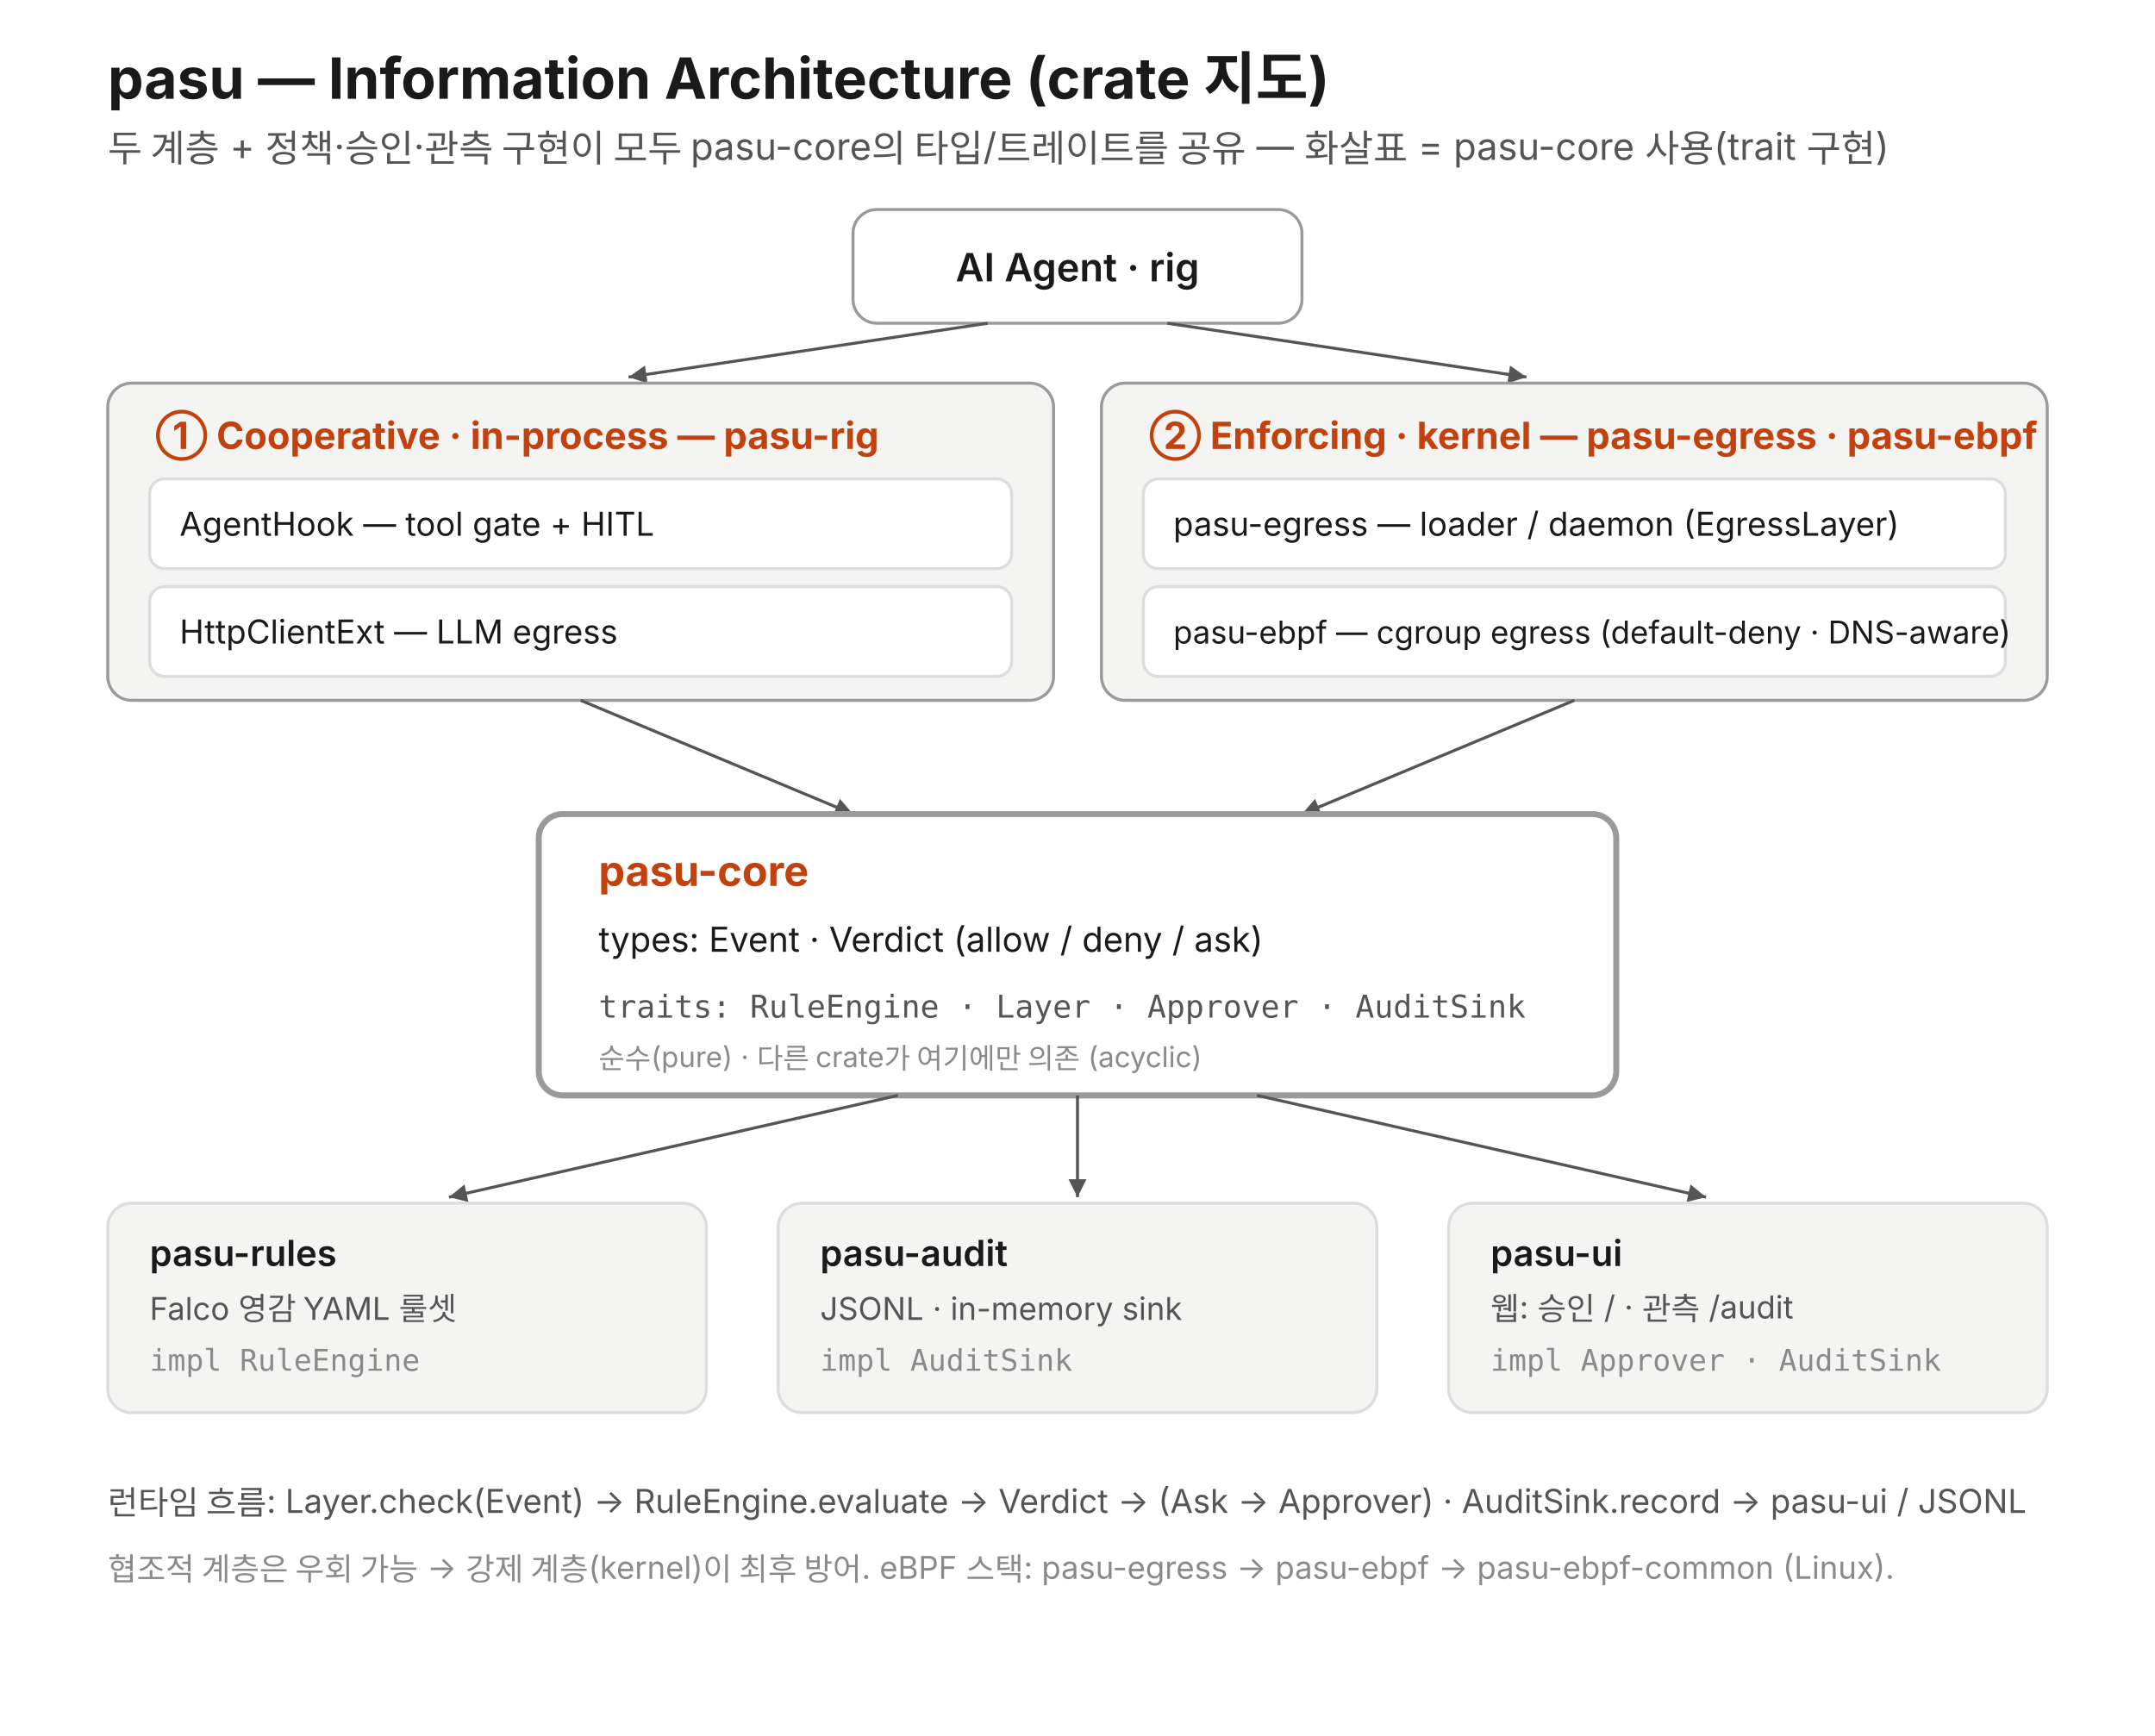
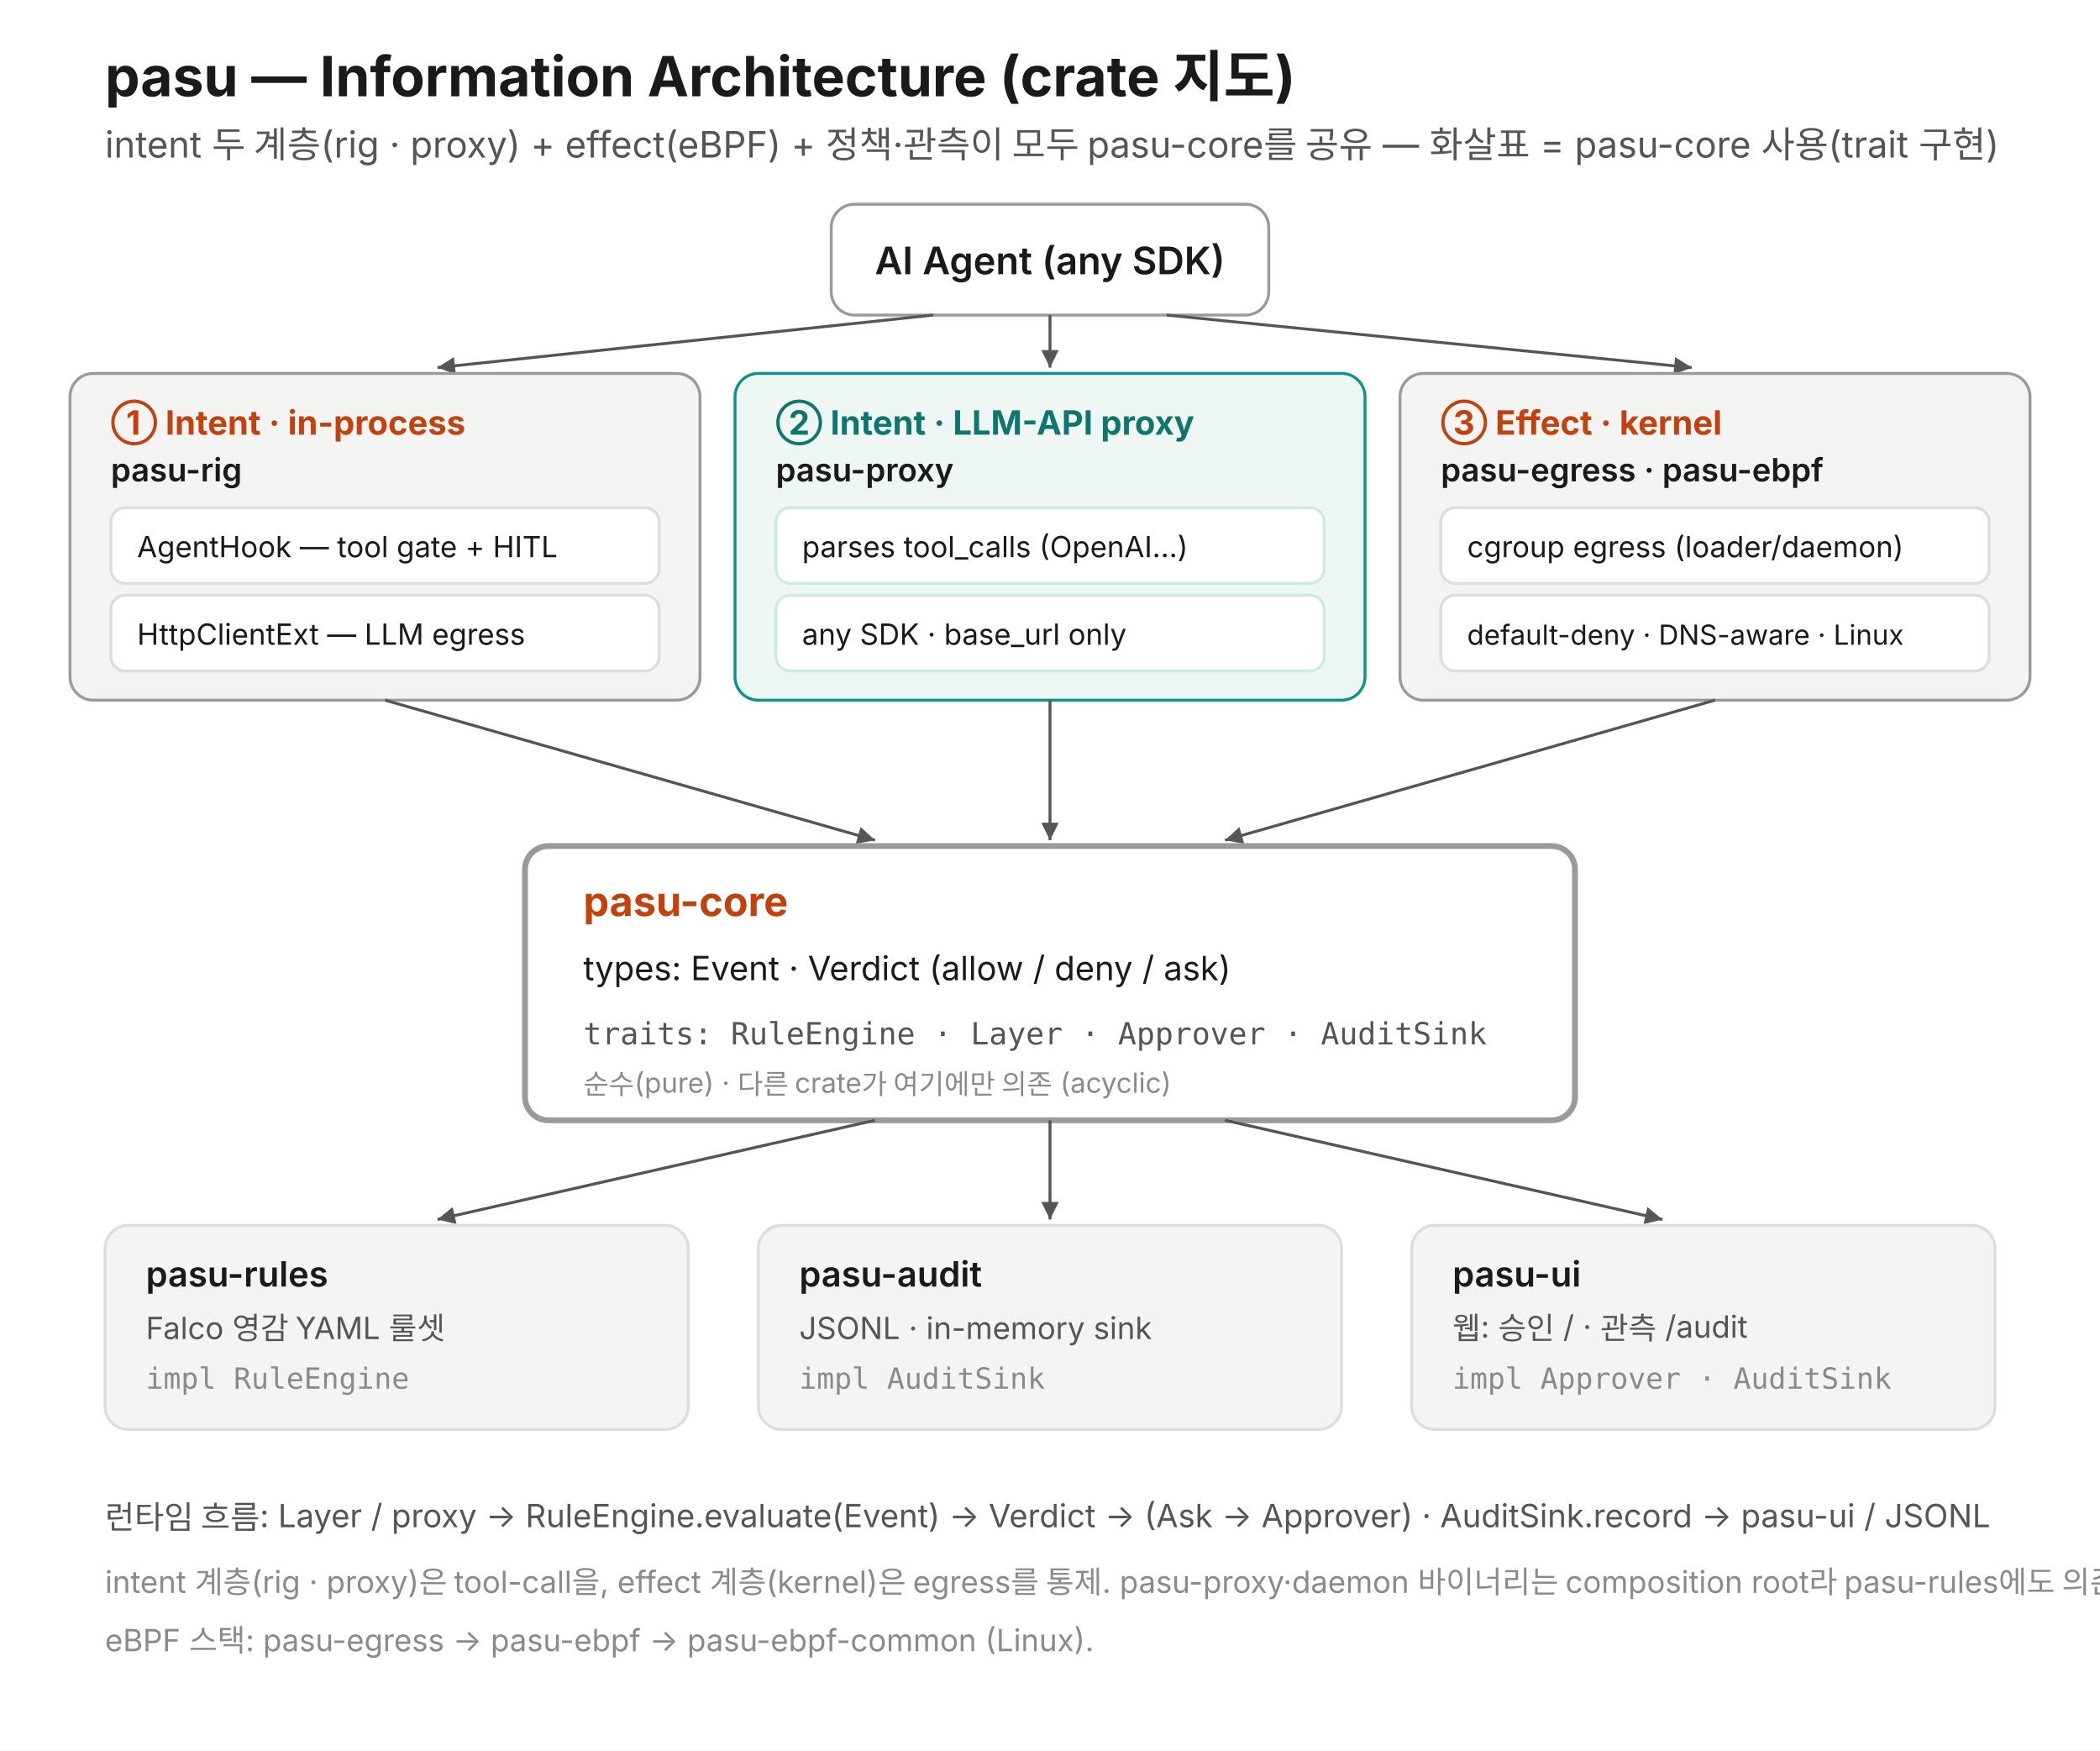
- <svg xmlns="http://www.w3.org/2000/svg" viewBox="0 0 720 580" role="img" font-family="system-ui, -apple-system, sans-serif">
-   <rect width="720" height="580" fill="#ffffff" />
+ <svg xmlns="http://www.w3.org/2000/svg" viewBox="0 0 720 600" role="img" font-family="system-ui, -apple-system, sans-serif">
+   <rect width="720" height="600" fill="#ffffff" />
  <defs>
    <marker id="a" markerWidth="9" markerHeight="9" refX="6" refY="3" orient="auto">
      <path d="M0,0 L6,3 L0,6 Z" fill="#555555" />
    </marker>
  </defs>
  <text x="36" y="33" font-size="19" font-weight="700" fill="#1a1a1a">pasu — Information Architecture (crate 지도)</text>
-   <text x="36" y="54" font-size="12.5" fill="#555555">두 계층 + 정책·승인·관측 구현이 모두 pasu-core의 타입/트레이트를 공유 — 화살표 = pasu-core 사용(trait 구현)</text>
+   <text x="36" y="54" font-size="12.5" fill="#555555">intent 두 계층(rig · proxy) + effect(eBPF) + 정책·관측이 모두 pasu-core를 공유 — 화살표 = pasu-core 사용(trait 구현)</text>
  <rect x="285" y="70" width="150" height="38" rx="8" fill="#ffffff" stroke="#9a9a9a" />
-   <text x="360" y="94" font-size="13" font-weight="600" text-anchor="middle" fill="#1a1a1a">AI Agent · rig</text>
-   <line x1="330" y1="108" x2="210" y2="126" stroke="#555555" marker-end="url(#a)" />
-   <line x1="390" y1="108" x2="510" y2="126" stroke="#555555" marker-end="url(#a)" />
-   <rect x="36" y="128" width="316" height="106" rx="8" fill="#f4f4f3" stroke="#9a9a9a" />
-   <text x="52" y="150" font-size="12.5" font-weight="700" fill="#c2410c">① Cooperative · in-process — pasu-rig</text>
-   <rect x="50" y="160" width="288" height="30" rx="5" fill="#ffffff" stroke="#dddddd" />
-   <text x="60" y="179" font-size="11" fill="#1a1a1a">AgentHook — tool gate + HITL</text>
-   <rect x="50" y="196" width="288" height="30" rx="5" fill="#ffffff" stroke="#dddddd" />
-   <text x="60" y="215" font-size="11" fill="#1a1a1a">HttpClientExt — LLM egress</text>
-   <rect x="368" y="128" width="316" height="106" rx="8" fill="#f4f4f3" stroke="#9a9a9a" />
-   <text x="384" y="150" font-size="12.5" font-weight="700" fill="#c2410c">② Enforcing · kernel — pasu-egress · pasu-ebpf</text>
-   <rect x="382" y="160" width="288" height="30" rx="5" fill="#ffffff" stroke="#dddddd" />
-   <text x="392" y="179" font-size="11" fill="#1a1a1a">pasu-egress — loader / daemon (EgressLayer)</text>
-   <rect x="382" y="196" width="288" height="30" rx="5" fill="#ffffff" stroke="#dddddd" />
-   <text x="392" y="215" font-size="10.5" fill="#1a1a1a">pasu-ebpf — cgroup egress (default-deny · DNS-aware)</text>
-   <line x1="194" y1="234" x2="285" y2="272" stroke="#555555" marker-end="url(#a)" />
-   <line x1="526" y1="234" x2="435" y2="272" stroke="#555555" marker-end="url(#a)" />
-   <rect x="180" y="272" width="360" height="94" rx="8" fill="#ffffff" stroke="#9a9a9a" stroke-width="2" />
-   <text x="200" y="296" font-size="14" font-weight="700" fill="#c2410c">pasu-core</text>
-   <text x="200" y="318" font-size="11.5" fill="#1a1a1a">types:  Event · Verdict (allow / deny / ask)</text>
-   <text x="200" y="340" font-size="10.5" font-family="ui-monospace, monospace" fill="#555555">traits: RuleEngine · Layer · Approver · AuditSink</text>
-   <text x="200" y="357" font-size="9.5" fill="#8a8a8a">순수(pure) · 다른 crate가 여기에만 의존 (acyclic)</text>
-   <line x1="300" y1="366" x2="150" y2="400" stroke="#555555" marker-end="url(#a)" />
-   <line x1="360" y1="366" x2="360" y2="400" stroke="#555555" marker-end="url(#a)" />
-   <line x1="420" y1="366" x2="570" y2="400" stroke="#555555" marker-end="url(#a)" />
-   <rect x="36" y="402" width="200" height="70" rx="8" fill="#f4f4f3" stroke="#dddddd" />
-   <text x="50" y="423" font-size="12" font-weight="600" fill="#1a1a1a">pasu-rules</text>
-   <text x="50" y="441" font-size="10.5" fill="#555555">Falco 영감 YAML 룰셋</text>
-   <text x="50" y="458" font-size="10" font-family="ui-monospace, monospace" fill="#8a8a8a">impl RuleEngine</text>
-   <rect x="260" y="402" width="200" height="70" rx="8" fill="#f4f4f3" stroke="#dddddd" />
-   <text x="274" y="423" font-size="12" font-weight="600" fill="#1a1a1a">pasu-audit</text>
-   <text x="274" y="441" font-size="10.5" fill="#555555">JSONL · in-memory sink</text>
-   <text x="274" y="458" font-size="10" font-family="ui-monospace, monospace" fill="#8a8a8a">impl AuditSink</text>
-   <rect x="484" y="402" width="200" height="70" rx="8" fill="#f4f4f3" stroke="#dddddd" />
-   <text x="498" y="423" font-size="12" font-weight="600" fill="#1a1a1a">pasu-ui</text>
-   <text x="498" y="441" font-size="10.5" fill="#555555">웹: 승인 / · 관측 /audit</text>
-   <text x="498" y="458" font-size="10" font-family="ui-monospace, monospace" fill="#8a8a8a">impl Approver · AuditSink</text>
-   <text x="36" y="506" font-size="11" fill="#555555">런타임 흐름:  Layer.check(Event) → RuleEngine.evaluate → Verdict → (Ask → Approver) · AuditSink.record → pasu-ui / JSONL</text>
-   <text x="36" y="528" font-size="10.5" fill="#8a8a8a">협조적 계층은 우회 가능 → 강제 계층(kernel)이 최후 방어.  eBPF 스택: pasu-egress → pasu-ebpf → pasu-ebpf-common (Linux).</text>
+   <text x="360" y="94" font-size="13" font-weight="600" text-anchor="middle" fill="#1a1a1a">AI Agent (any SDK)</text>
+   <line x1="320" y1="108" x2="150" y2="126" stroke="#555555" marker-end="url(#a)" />
+   <line x1="360" y1="108" x2="360" y2="126" stroke="#555555" marker-end="url(#a)" />
+   <line x1="400" y1="108" x2="580" y2="126" stroke="#555555" marker-end="url(#a)" />
+   <rect x="24" y="128" width="216" height="112" rx="8" fill="#f4f4f3" stroke="#9a9a9a" />
+   <text x="38" y="149" font-size="11.5" font-weight="700" fill="#c2410c">① Intent · in-process</text>
+   <text x="38" y="165" font-size="11" font-weight="600" fill="#1a1a1a">pasu-rig</text>
+   <rect x="38" y="174" width="188" height="26" rx="5" fill="#ffffff" stroke="#dddddd" />
+   <text x="47" y="191" font-size="10" fill="#1a1a1a">AgentHook — tool gate + HITL</text>
+   <rect x="38" y="204" width="188" height="26" rx="5" fill="#ffffff" stroke="#dddddd" />
+   <text x="47" y="221" font-size="10" fill="#1a1a1a">HttpClientExt — LLM egress</text>
+   <rect x="252" y="128" width="216" height="112" rx="8" fill="#eef7f4" stroke="#0d9488" />
+   <text x="266" y="149" font-size="11.5" font-weight="700" fill="#0f766e">② Intent · LLM-API proxy</text>
+   <text x="266" y="165" font-size="11" font-weight="600" fill="#1a1a1a">pasu-proxy</text>
+   <rect x="266" y="174" width="188" height="26" rx="5" fill="#ffffff" stroke="#cbeae3" />
+   <text x="275" y="191" font-size="10" fill="#1a1a1a">parses tool_calls (OpenAI…)</text>
+   <rect x="266" y="204" width="188" height="26" rx="5" fill="#ffffff" stroke="#cbeae3" />
+   <text x="275" y="221" font-size="10" fill="#1a1a1a">any SDK · base_url only</text>
+   <rect x="480" y="128" width="216" height="112" rx="8" fill="#f4f4f3" stroke="#9a9a9a" />
+   <text x="494" y="149" font-size="11.5" font-weight="700" fill="#c2410c">③ Effect · kernel</text>
+   <text x="494" y="165" font-size="11" font-weight="600" fill="#1a1a1a">pasu-egress · pasu-ebpf</text>
+   <rect x="494" y="174" width="188" height="26" rx="5" fill="#ffffff" stroke="#dddddd" />
+   <text x="503" y="191" font-size="10" fill="#1a1a1a">cgroup egress (loader/daemon)</text>
+   <rect x="494" y="204" width="188" height="26" rx="5" fill="#ffffff" stroke="#dddddd" />
+   <text x="503" y="221" font-size="9.5" fill="#1a1a1a">default-deny · DNS-aware · Linux</text>
+   <line x1="132" y1="240" x2="300" y2="288" stroke="#555555" marker-end="url(#a)" />
+   <line x1="360" y1="240" x2="360" y2="288" stroke="#555555" marker-end="url(#a)" />
+   <line x1="588" y1="240" x2="420" y2="288" stroke="#555555" marker-end="url(#a)" />
+   <rect x="180" y="290" width="360" height="94" rx="8" fill="#ffffff" stroke="#9a9a9a" stroke-width="2" />
+   <text x="200" y="314" font-size="14" font-weight="700" fill="#c2410c">pasu-core</text>
+   <text x="200" y="336" font-size="11.5" fill="#1a1a1a">types:  Event · Verdict (allow / deny / ask)</text>
+   <text x="200" y="358" font-size="10.5" font-family="ui-monospace, monospace" fill="#555555">traits: RuleEngine · Layer · Approver · AuditSink</text>
+   <text x="200" y="375" font-size="9.5" fill="#8a8a8a">순수(pure) · 다른 crate가 여기에만 의존 (acyclic)</text>
+   <line x1="300" y1="384" x2="150" y2="418" stroke="#555555" marker-end="url(#a)" />
+   <line x1="360" y1="384" x2="360" y2="418" stroke="#555555" marker-end="url(#a)" />
+   <line x1="420" y1="384" x2="570" y2="418" stroke="#555555" marker-end="url(#a)" />
+   <rect x="36" y="420" width="200" height="70" rx="8" fill="#f4f4f3" stroke="#dddddd" />
+   <text x="50" y="441" font-size="12" font-weight="600" fill="#1a1a1a">pasu-rules</text>
+   <text x="50" y="459" font-size="10.5" fill="#555555">Falco 영감 YAML 룰셋</text>
+   <text x="50" y="476" font-size="10" font-family="ui-monospace, monospace" fill="#8a8a8a">impl RuleEngine</text>
+   <rect x="260" y="420" width="200" height="70" rx="8" fill="#f4f4f3" stroke="#dddddd" />
+   <text x="274" y="441" font-size="12" font-weight="600" fill="#1a1a1a">pasu-audit</text>
+   <text x="274" y="459" font-size="10.5" fill="#555555">JSONL · in-memory sink</text>
+   <text x="274" y="476" font-size="10" font-family="ui-monospace, monospace" fill="#8a8a8a">impl AuditSink</text>
+   <rect x="484" y="420" width="200" height="70" rx="8" fill="#f4f4f3" stroke="#dddddd" />
+   <text x="498" y="441" font-size="12" font-weight="600" fill="#1a1a1a">pasu-ui</text>
+   <text x="498" y="459" font-size="10.5" fill="#555555">웹: 승인 / · 관측 /audit</text>
+   <text x="498" y="476" font-size="10" font-family="ui-monospace, monospace" fill="#8a8a8a">impl Approver · AuditSink</text>
+   <text x="36" y="524" font-size="11" fill="#555555">런타임 흐름:  Layer / proxy → RuleEngine.evaluate(Event) → Verdict → (Ask → Approver) · AuditSink.record → pasu-ui / JSONL</text>
+   <text x="36" y="546" font-size="10.5" fill="#8a8a8a">intent 계층(rig · proxy)은 tool-call을, effect 계층(kernel)은 egress를 통제.  pasu-proxy·daemon 바이너리는 composition root라 pasu-rules에도 의존.</text>
+   <text x="36" y="566" font-size="10.5" fill="#8a8a8a">eBPF 스택: pasu-egress → pasu-ebpf → pasu-ebpf-common (Linux).</text>
</svg>
